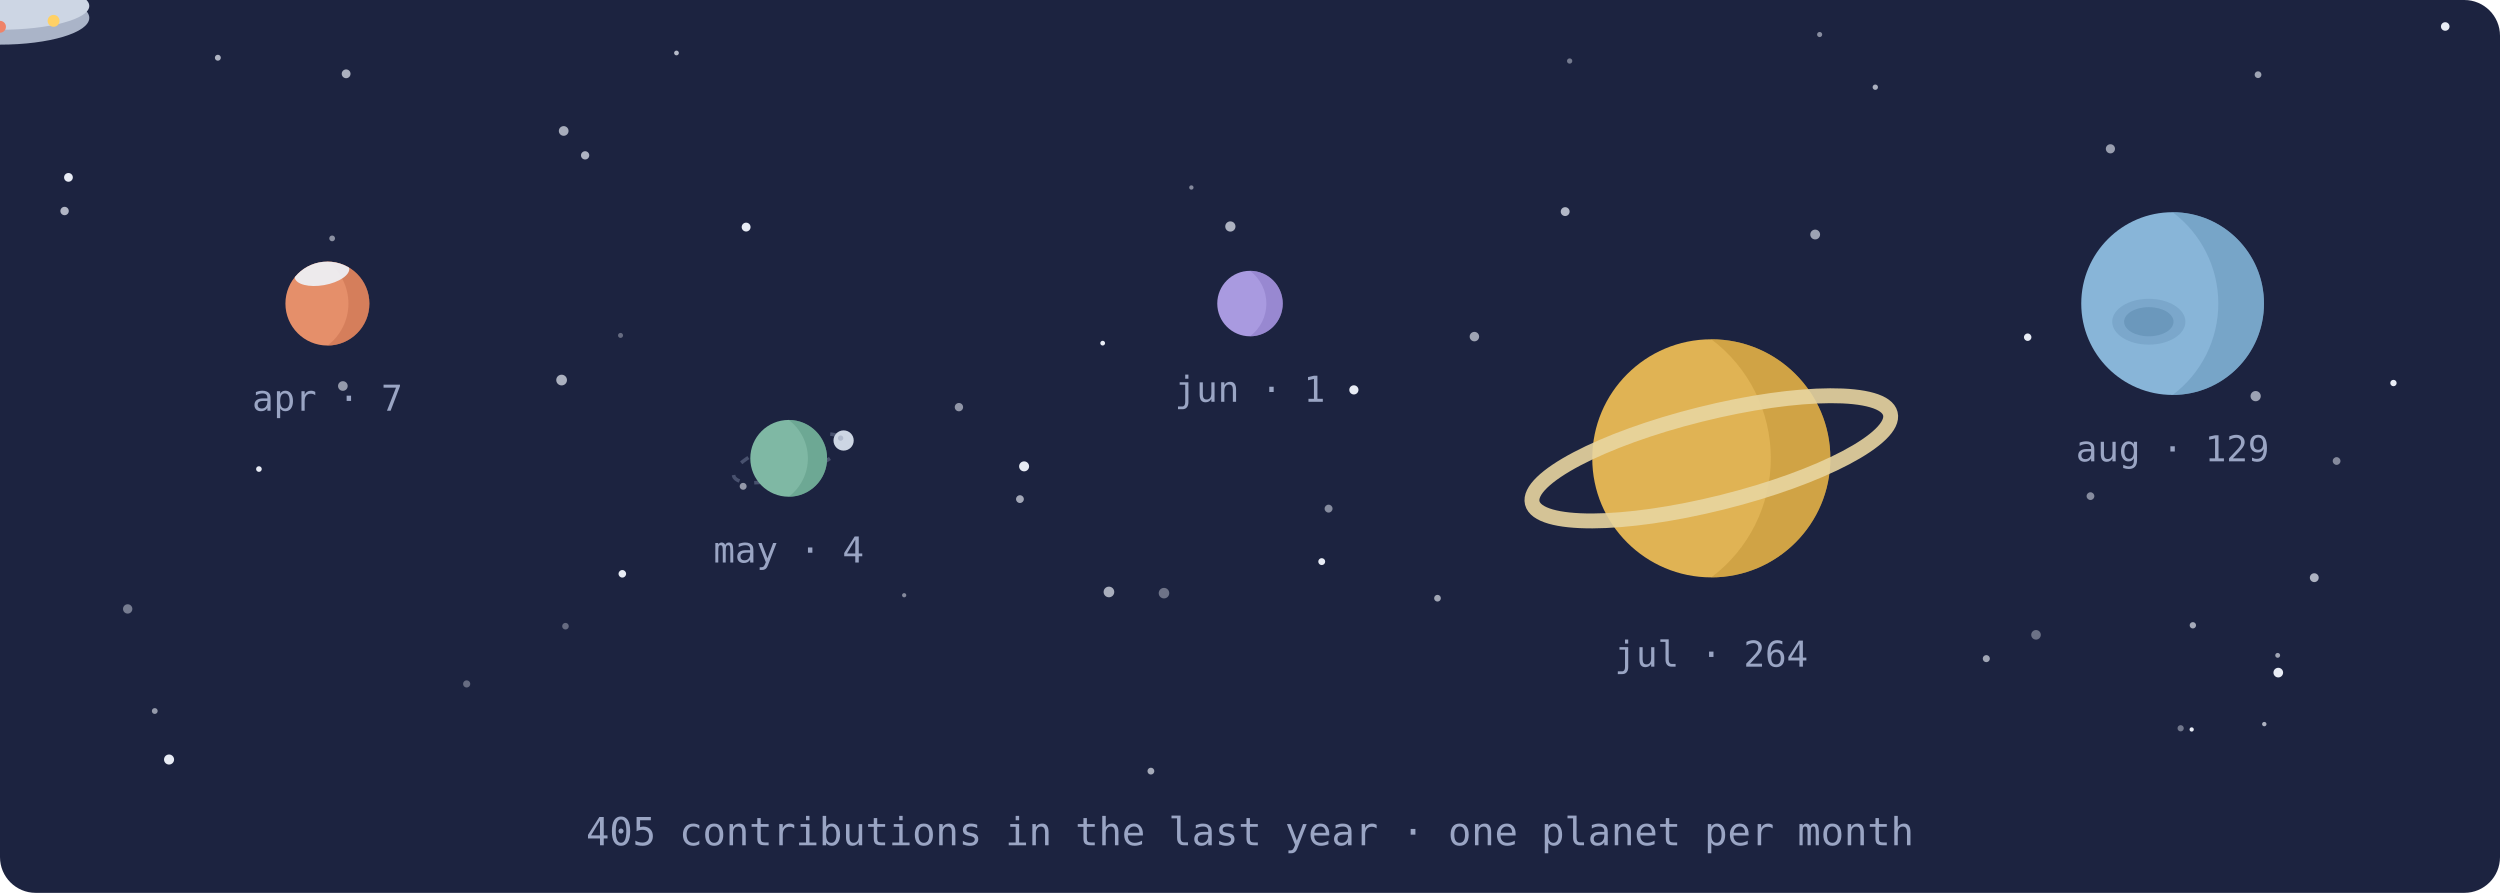
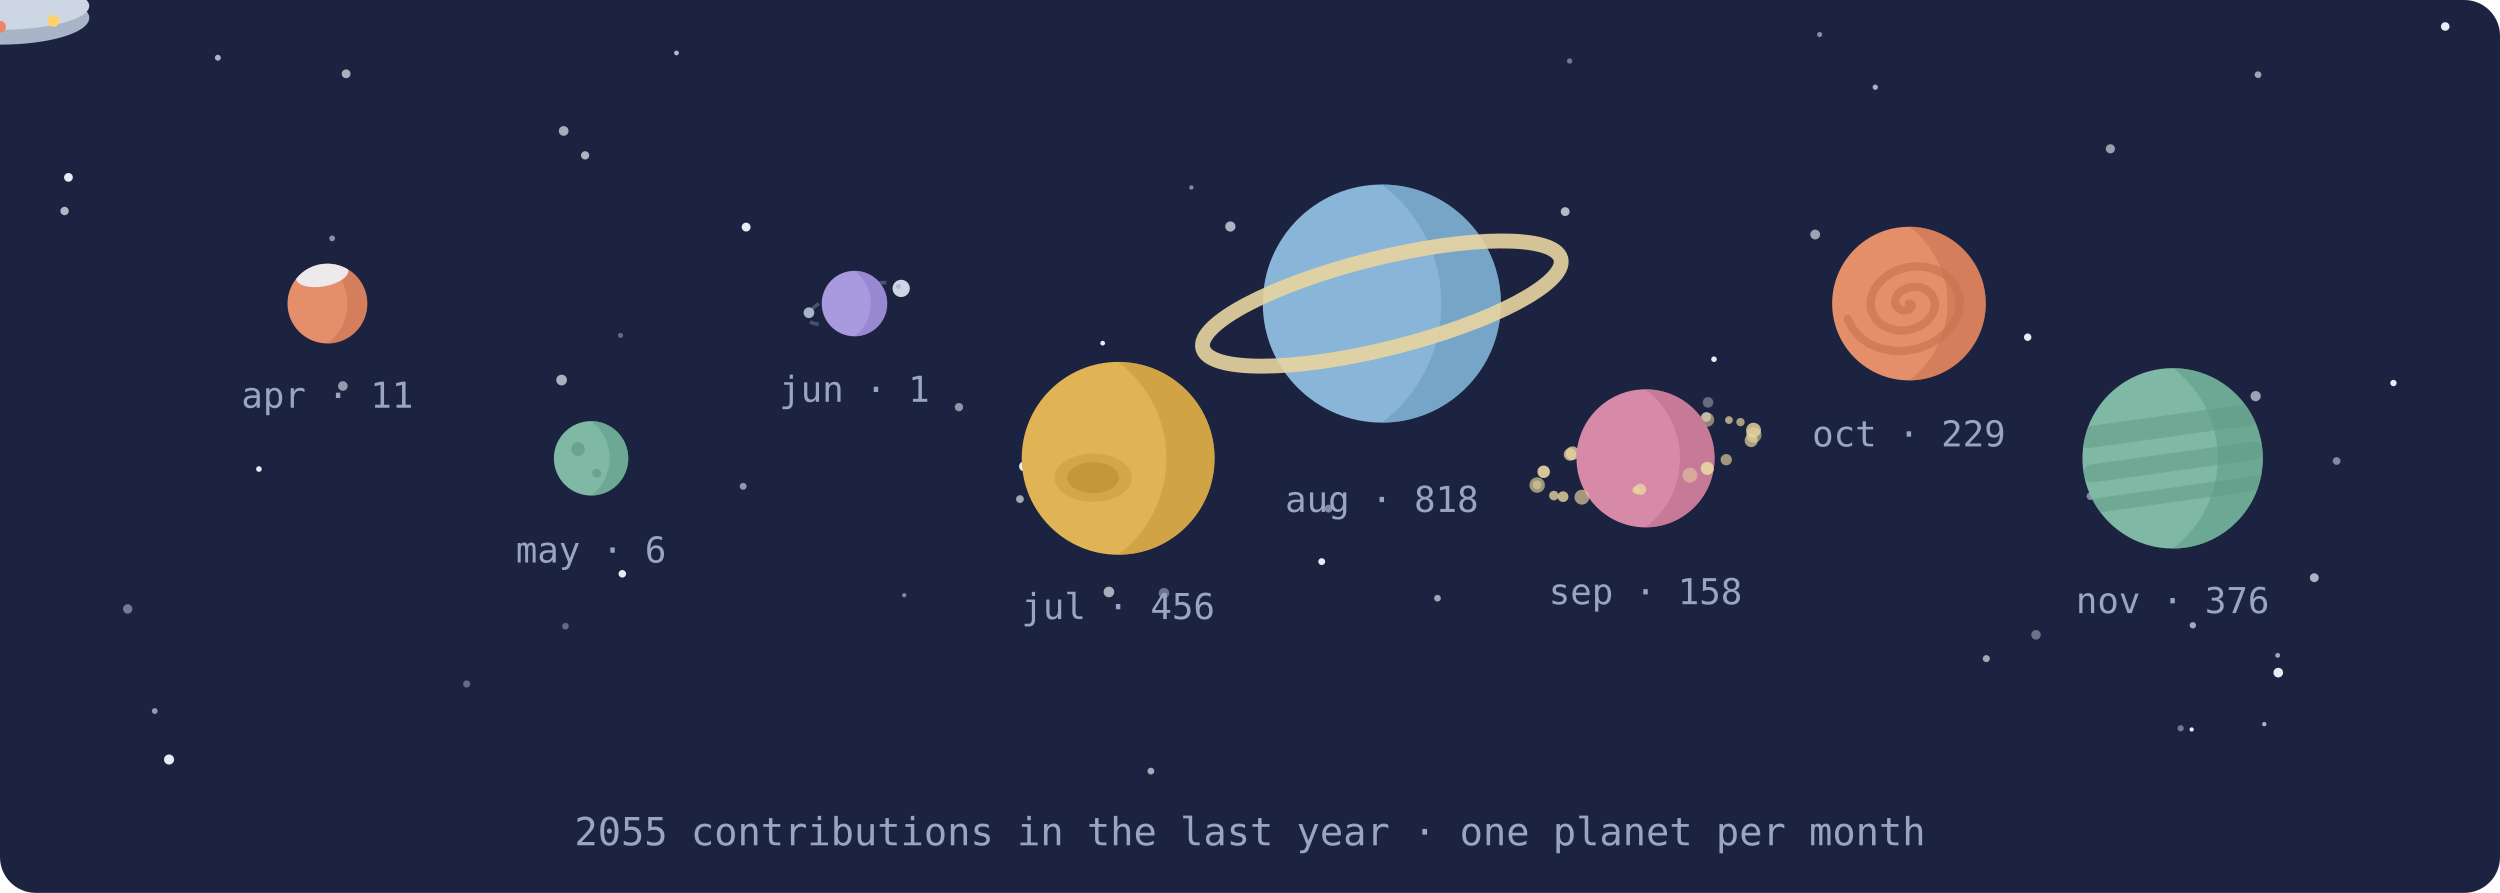
<svg xmlns="http://www.w3.org/2000/svg" viewBox="0 0 840 300" width="840" height="300">
  <style>
    text{font-family:ui-monospace,SFMono-Regular,Menlo,monospace}
    .lbl{font-size:12px}
    .cap{font-size:13px}
    
    .pop{animation:pop .5s cubic-bezier(.3,1.6,.5,1) both}
    .fade{animation:fadein .6s ease-out both}
    .drift{animation:drift 4s ease-in-out infinite alternate}
    .tw{animation:tw 2.8s ease-in-out infinite}
-     .cruise{animation:cruise 14s linear infinite}
+     .cruise{animation:cruise 20s linear infinite}
+     .lt{animation:lights 2.4s linear infinite}
+     @keyframes lights{0%,100%{fill:#ffd166}25%{fill:#ef8368}50%{fill:#8fd48a}75%{fill:#88b5d8}}
    .bob{animation:bob 1.6s ease-in-out infinite alternate}
    @keyframes pop{from{transform:scale(0)}to{transform:scale(1)}}
    @keyframes fadein{from{opacity:0}to{opacity:1}}
    @keyframes drift{from{transform:translateY(-3px)}to{transform:translateY(3px)}}
    @keyframes tw{0%,100%{opacity:.15}50%{opacity:.9}}
    @keyframes cruise{from{transform:translate(-60px,52px)}to{transform:translate(900px,52px)}}
    @keyframes bob{from{transform:translateY(-2.5px)}to{transform:translateY(2.5px)}}
+     .meteor{animation:meteor 185.8s linear infinite both}
+     .sat{animation:sat 240.9s linear infinite both}
+     .satf{animation:satf 240.9s linear infinite both}
+     @keyframes meteor{0%{transform:translate(336px,84px) rotate(-119deg);opacity:0}2.152%{transform:translate(336px,84px) rotate(-119deg);opacity:0}2.287%{opacity:1}2.640%{opacity:1}2.774%{transform:translate(488px,220px) rotate(-119deg);opacity:0}18.937%{transform:translate(679px,51px) rotate(4deg);opacity:0}19.072%{opacity:1}19.416%{opacity:1}19.550%{transform:translate(432px,119px) rotate(4deg);opacity:0}44.060%{transform:translate(234px,85px) rotate(-126deg);opacity:0}44.194%{opacity:1}44.532%{opacity:1}44.666%{transform:translate(439px,226px) rotate(-126deg);opacity:0}73.676%{transform:translate(459px,34px) rotate(-30deg);opacity:0}73.811%{opacity:1}74.090%{opacity:1}74.224%{transform:translate(316px,197px) rotate(-30deg);opacity:0}100%{transform:translate(316px,197px) rotate(-30deg);opacity:0}}
+     @keyframes sat{0%{transform:translate(-30px,177px);opacity:0}4.982%{transform:translate(-30px,177px);opacity:0}5.107%{opacity:1}10.324%{opacity:1}10.448%{transform:translate(870px,100px);opacity:0}68.446%{transform:translate(-30px,63px);opacity:0}68.571%{opacity:1}73.975%{opacity:1}74.099%{transform:translate(870px,180px);opacity:0}100%{transform:translate(870px,180px);opacity:0}}
+     @keyframes satf{0%{transform:translate(870px,198px);opacity:0}35.233%{transform:translate(870px,198px);opacity:0}35.357%{opacity:1}39.405%{opacity:1}39.529%{transform:translate(-30px,106px);opacity:0}100%{transform:translate(-30px,106px);opacity:0}}
    @media (prefers-reduced-motion:reduce){
-       .pop,.fade,.drift,.tw,.bob{animation:none}
+       .pop,.fade,.drift,.tw,.bob,.lt{animation:none}
      .cruise{animation:none;transform:translate(420px,52px)}
+       .meteor,.sat,.satf{animation:none;display:none}
    }
  </style>
  <rect x="0" y="0" width="840" height="300" rx="12" fill="#1c2340" />
  <circle class="tw" style="animation-delay:0.41s" cx="821.6" cy="8.9" r="1.44" fill="#e8ecf5" />
  <circle cx="73.2" cy="19.4" r="1.00" fill="#e8ecf5" opacity="0.72" />
  <circle cx="667.4" cy="221.3" r="1.19" fill="#e8ecf5" opacity="0.65" />
  <circle cx="611.4" cy="11.6" r="0.86" fill="#e8ecf5" opacity="0.53" />
  <circle class="tw" style="animation-delay:0.68s" cx="454.9" cy="131.0" r="1.54" fill="#e8ecf5" />
  <circle cx="702.4" cy="166.7" r="1.30" fill="#e8ecf5" opacity="0.52" />
  <circle cx="52.0" cy="238.9" r="0.98" fill="#e8ecf5" opacity="0.59" />
  <circle cx="190.0" cy="210.4" r="1.11" fill="#e8ecf5" opacity="0.36" />
  <circle class="tw" style="animation-delay:1.43s" cx="370.5" cy="115.3" r="0.80" fill="#e8ecf5" />
  <circle cx="630.1" cy="29.3" r="0.90" fill="#e8ecf5" opacity="0.70" />
  <circle cx="495.4" cy="113.1" r="1.59" fill="#e8ecf5" opacity="0.64" />
  <circle cx="684.1" cy="213.3" r="1.61" fill="#e8ecf5" opacity="0.39" />
  <circle class="tw" style="animation-delay:0.86s" cx="56.8" cy="255.2" r="1.69" fill="#e8ecf5" />
  <circle cx="525.9" cy="71.1" r="1.49" fill="#e8ecf5" opacity="0.74" />
  <circle cx="188.7" cy="127.7" r="1.80" fill="#e8ecf5" opacity="0.70" />
  <circle cx="372.6" cy="198.9" r="1.79" fill="#e8ecf5" opacity="0.69" />
  <circle class="tw" style="animation-delay:1.65s" cx="87.0" cy="157.6" r="0.95" fill="#e8ecf5" />
  <circle cx="42.9" cy="204.6" r="1.57" fill="#e8ecf5" opacity="0.44" />
  <circle cx="156.8" cy="229.8" r="1.21" fill="#e8ecf5" opacity="0.36" />
  <circle cx="208.5" cy="112.7" r="0.84" fill="#e8ecf5" opacity="0.36" />
  <circle class="tw" style="animation-delay:0.76s" cx="23.0" cy="59.6" r="1.47" fill="#e8ecf5" />
  <circle cx="573.3" cy="140.1" r="1.66" fill="#e8ecf5" opacity="0.60" />
  <circle cx="785.1" cy="154.9" r="1.30" fill="#e8ecf5" opacity="0.51" />
  <circle cx="573.9" cy="135.2" r="1.77" fill="#e8ecf5" opacity="0.36" />
  <circle class="tw" style="animation-delay:1.90s" cx="736.4" cy="245.1" r="0.72" fill="#e8ecf5" />
  <circle cx="609.9" cy="78.8" r="1.65" fill="#e8ecf5" opacity="0.63" />
  <circle cx="391.1" cy="199.3" r="1.77" fill="#e8ecf5" opacity="0.40" />
  <circle cx="196.6" cy="52.2" r="1.39" fill="#e8ecf5" opacity="0.72" />
  <circle class="tw" style="animation-delay:2.29s" cx="444.1" cy="188.7" r="1.16" fill="#e8ecf5" />
  <circle cx="386.7" cy="259.1" r="1.15" fill="#e8ecf5" opacity="0.67" />
  <circle cx="322.2" cy="136.8" r="1.40" fill="#e8ecf5" opacity="0.57" />
  <circle cx="709.1" cy="50.0" r="1.54" fill="#e8ecf5" opacity="0.61" />
  <circle class="tw" style="animation-delay:1.11s" cx="804.2" cy="128.7" r="1.07" fill="#e8ecf5" />
  <circle cx="189.4" cy="44.0" r="1.63" fill="#e8ecf5" opacity="0.68" />
  <circle cx="303.8" cy="200.0" r="0.71" fill="#e8ecf5" opacity="0.51" />
  <circle cx="758.7" cy="25.1" r="1.14" fill="#e8ecf5" opacity="0.64" />
  <circle class="tw" style="animation-delay:1.90s" cx="681.3" cy="113.3" r="1.25" fill="#e8ecf5" />
  <circle cx="736.8" cy="210.1" r="1.07" fill="#e8ecf5" opacity="0.67" />
  <circle cx="227.3" cy="17.8" r="0.80" fill="#e8ecf5" opacity="0.75" />
  <circle cx="115.2" cy="129.7" r="1.62" fill="#e8ecf5" opacity="0.59" />
  <circle class="tw" style="animation-delay:0.97s" cx="765.5" cy="226.0" r="1.62" fill="#e8ecf5" />
  <circle cx="413.4" cy="76.1" r="1.72" fill="#e8ecf5" opacity="0.71" />
  <circle cx="400.3" cy="63.0" r="0.73" fill="#e8ecf5" opacity="0.51" />
  <circle cx="527.4" cy="20.5" r="0.89" fill="#e8ecf5" opacity="0.43" />
  <circle class="tw" style="animation-delay:2.41s" cx="575.9" cy="120.7" r="0.94" fill="#e8ecf5" />
  <circle cx="760.8" cy="243.3" r="0.74" fill="#e8ecf5" opacity="0.71" />
  <circle cx="483.0" cy="201.0" r="1.13" fill="#e8ecf5" opacity="0.65" />
  <circle cx="249.7" cy="163.4" r="1.17" fill="#e8ecf5" opacity="0.58" />
  <circle class="tw" style="animation-delay:2.94s" cx="344.1" cy="156.7" r="1.68" fill="#e8ecf5" />
  <circle cx="757.9" cy="133.1" r="1.72" fill="#e8ecf5" opacity="0.63" />
  <circle cx="116.3" cy="24.8" r="1.48" fill="#e8ecf5" opacity="0.70" />
  <circle cx="765.3" cy="220.2" r="0.82" fill="#e8ecf5" opacity="0.65" />
  <circle class="tw" style="animation-delay:1.95s" cx="250.7" cy="76.3" r="1.49" fill="#e8ecf5" />
  <circle cx="21.7" cy="70.9" r="1.41" fill="#e8ecf5" opacity="0.73" />
  <circle cx="111.6" cy="80.1" r="0.97" fill="#e8ecf5" opacity="0.54" />
  <circle cx="446.4" cy="170.9" r="1.33" fill="#e8ecf5" opacity="0.52" />
  <circle class="tw" style="animation-delay:1.32s" cx="209.1" cy="192.8" r="1.27" fill="#e8ecf5" />
  <circle cx="732.7" cy="244.7" r="1.05" fill="#e8ecf5" opacity="0.42" />
  <circle cx="342.7" cy="167.7" r="1.31" fill="#e8ecf5" opacity="0.66" />
  <circle cx="777.6" cy="194.1" r="1.49" fill="#e8ecf5" opacity="0.71" />
+   <defs>
+     <linearGradient id="tail" gradientUnits="userSpaceOnUse" x1="0" y1="0" x2="66" y2="-23">
+       <stop offset="0" stop-color="#e8ecf5" />
+       <stop offset="1" stop-color="#e8ecf5" stop-opacity="0" />
+     </linearGradient>
+   </defs>
+   <g class="meteor">
+     <line x1="0" y1="0" x2="66" y2="-23" stroke="url(#tail)" stroke-width="1.8" stroke-linecap="round" />
+     <circle r="1.7" fill="#e8ecf5" />
+   </g>
+   <g class="sat">
+     <g transform="rotate(-20)">
+       <rect x="-13" y="-3" width="8" height="6" fill="#bfe3f5" opacity="0.85" />
+       <rect x="5" y="-3" width="8" height="6" fill="#bfe3f5" opacity="0.85" />
+       <line x1="-9" y1="-3" x2="-9" y2="3" stroke="#1c2340" stroke-width="0.8" opacity="0.6" />
+       <line x1="9" y1="-3" x2="9" y2="3" stroke="#1c2340" stroke-width="0.8" opacity="0.6" />
+       <rect x="-3.5" y="-4" width="7" height="8" rx="1.2" fill="#cdd6e4" />
+       <circle class="tw" cx="0" cy="-6" r="1.2" fill="#ef8368" />
+     </g>
+   </g>
  <g transform="translate(110.0 102)">
    <g class="pop" style="animation-delay:0.20s">
      <g class="drift" style="animation-duration:3.5s">
-         <circle r="14.1" fill="#e58f6a" />
-         <path d="M -2.826 -14.13 a 14.13 14.13 0 0 1 0 28.26 a 17.663 17.663 0 0 0 0 -28.26" fill="#c9714f" opacity="0.55" transform="translate(2.826004 0)" />
+         <circle r="13.4" fill="#e58f6a" />
+         <path d="M -2.687 -13.434 a 13.434 13.434 0 0 1 0 26.868 a 16.793 16.793 0 0 0 0 -26.868" fill="#c9714f" opacity="0.55" transform="translate(2.686815 0)" />
        <clipPath id="clip0">
-           <circle r="14.1" />
+           <circle r="13.4" />
        </clipPath>
        <g clip-path="url(#clip0)">
-           <ellipse cy="-10.5" rx="9.3" ry="4.2" fill="#eef4fb" opacity="0.9" transform="rotate(-10)" />
-         </g>
-       </g>
-     </g>
-     <text class="fade lbl" style="animation-delay:0.60s" y="36" text-anchor="middle" fill="#9aa5c4">apr · 7</text>
-   </g>
-   <g transform="translate(265.0 154)">
+           <ellipse cy="-9.9" rx="8.9" ry="4.0" fill="#eef4fb" opacity="0.9" transform="rotate(-10)" />
+         </g>
+       </g>
+     </g>
+     <switch>
+       <text systemLanguage="es, es-419, es-AR, es-BO, es-CL, es-CO, es-CR, es-CU, es-DO, es-EC, es-ES, es-GT, es-HN, es-MX, es-NI, es-PA, es-PE, es-PR, es-PY, es-SV, es-US, es-UY, es-VE" class="fade lbl" style="animation-delay:0.60s" y="35" text-anchor="middle" fill="#9aa5c4">abr · 11</text>
+       <text systemLanguage="pt, pt-BR, pt-PT, pt-AO, pt-MZ" class="fade lbl" style="animation-delay:0.60s" y="35" text-anchor="middle" fill="#9aa5c4">abr · 11</text>
+       <text systemLanguage="fr, fr-FR, fr-CA, fr-BE, fr-CH, fr-LU" class="fade lbl" style="animation-delay:0.60s" y="35" text-anchor="middle" fill="#9aa5c4">avr · 11</text>
+       <text systemLanguage="it, it-IT, it-CH" class="fade lbl" style="animation-delay:0.60s" y="35" text-anchor="middle" fill="#9aa5c4">apr · 11</text>
+       <text systemLanguage="de, de-DE, de-AT, de-CH" class="fade lbl" style="animation-delay:0.60s" y="35" text-anchor="middle" fill="#9aa5c4">apr · 11</text>
+       <text systemLanguage="zh, zh-CN, zh-TW, zh-HK, zh-SG, zh-Hans, zh-Hant, zh-Hans-CN, zh-Hant-TW, zh-Hant-HK" class="fade lbl" style="animation-delay:0.60s" y="35" text-anchor="middle" fill="#9aa5c4">4月 · 11</text>
+       <text systemLanguage="ja, ja-JP" class="fade lbl" style="animation-delay:0.60s" y="35" text-anchor="middle" fill="#9aa5c4">4月 · 11</text>
+       <text class="fade lbl" style="animation-delay:0.60s" y="35" text-anchor="middle" fill="#9aa5c4">apr · 11</text>
+     </switch>
+   </g>
+   <g transform="translate(198.6 154)">
    <g class="pop" style="animation-delay:0.45s">
      <g class="drift" style="animation-duration:4.5s">
-         <ellipse rx="19.4" ry="5.9" fill="none" stroke="#9aa5c4" stroke-width="1.2" stroke-dasharray="3 5" opacity="0.35" transform="rotate(-18)" />
-         <circle r="12.9" fill="#7fb8a4" />
-         <path d="M -2.58 -12.902 a 12.902 12.902 0 0 1 0 25.804 a 16.127 16.127 0 0 0 0 -25.804" fill="#5f9a86" opacity="0.55" transform="translate(2.580376 0)" />
-         <g transform="rotate(-18) translate(19.4 0) rotate(18)">
-           <circle r="3.4" fill="#cdd6e4" />
-           <circle cx="-1.0" cy="-0.8" r="0.9" fill="#aab4c8" opacity="0.8" />
-         </g>
-       </g>
-     </g>
-     <text class="fade lbl" style="animation-delay:0.85s" y="35" text-anchor="middle" fill="#9aa5c4">may · 4</text>
-   </g>
-   <g transform="translate(420.0 102)">
+         <circle r="12.5" fill="#7fb8a4" />
+         <path d="M -2.505 -12.523 a 12.523 12.523 0 0 1 0 25.046 a 15.654 15.654 0 0 0 0 -25.046" fill="#5f9a86" opacity="0.55" transform="translate(2.504595 0)" />
+         <circle cx="-4.4" cy="-3.1" r="2.3" fill="#5f9a86" opacity="0.7" />
+         <circle cx="1.9" cy="5.0" r="1.5" fill="#5f9a86" opacity="0.7" />
+       </g>
+     </g>
+     <switch>
+       <text systemLanguage="es, es-419, es-AR, es-BO, es-CL, es-CO, es-CR, es-CU, es-DO, es-EC, es-ES, es-GT, es-HN, es-MX, es-NI, es-PA, es-PE, es-PR, es-PY, es-SV, es-US, es-UY, es-VE" class="fade lbl" style="animation-delay:0.85s" y="35" text-anchor="middle" fill="#9aa5c4">may · 6</text>
+       <text systemLanguage="pt, pt-BR, pt-PT, pt-AO, pt-MZ" class="fade lbl" style="animation-delay:0.85s" y="35" text-anchor="middle" fill="#9aa5c4">mai · 6</text>
+       <text systemLanguage="fr, fr-FR, fr-CA, fr-BE, fr-CH, fr-LU" class="fade lbl" style="animation-delay:0.85s" y="35" text-anchor="middle" fill="#9aa5c4">mai · 6</text>
+       <text systemLanguage="it, it-IT, it-CH" class="fade lbl" style="animation-delay:0.85s" y="35" text-anchor="middle" fill="#9aa5c4">mag · 6</text>
+       <text systemLanguage="de, de-DE, de-AT, de-CH" class="fade lbl" style="animation-delay:0.85s" y="35" text-anchor="middle" fill="#9aa5c4">mai · 6</text>
+       <text systemLanguage="zh, zh-CN, zh-TW, zh-HK, zh-SG, zh-Hans, zh-Hant, zh-Hans-CN, zh-Hant-TW, zh-Hant-HK" class="fade lbl" style="animation-delay:0.85s" y="35" text-anchor="middle" fill="#9aa5c4">5月 · 6</text>
+       <text systemLanguage="ja, ja-JP" class="fade lbl" style="animation-delay:0.85s" y="35" text-anchor="middle" fill="#9aa5c4">5月 · 6</text>
+       <text class="fade lbl" style="animation-delay:0.85s" y="35" text-anchor="middle" fill="#9aa5c4">may · 6</text>
+     </switch>
+   </g>
+   <g transform="translate(287.1 102)">
    <g class="pop" style="animation-delay:0.70s">
      <g class="drift" style="animation-duration:5.5s">
+         <ellipse rx="16.5" ry="5.1" fill="none" stroke="#9aa5c4" stroke-width="1.2" stroke-dasharray="3 5" opacity="0.35" transform="rotate(-18)" />
        <circle r="11.0" fill="#a99ae0" />
        <path d="M -2.2 -11 a 11 11 0 0 1 0 22 a 13.75 13.75 0 0 0 0 -22" fill="#8a7ac4" opacity="0.55" transform="translate(2.2 0)" />
-       </g>
-     </g>
-     <text class="fade lbl" style="animation-delay:1.10s" y="33" text-anchor="middle" fill="#9aa5c4">jun · 1</text>
-   </g>
-   <g transform="translate(575.0 154)">
+         <g transform="rotate(-18) translate(16.5 0) rotate(18)">
+           <circle r="2.9" fill="#cdd6e4" />
+           <circle cx="-0.9" cy="-0.7" r="0.8" fill="#aab4c8" opacity="0.8" />
+         </g>
+         <g transform="rotate(-18) translate(-15.5 -1.8)">
+           <circle r="1.8" fill="#aab4c8" />
+         </g>
+       </g>
+     </g>
+     <switch>
+       <text systemLanguage="es, es-419, es-AR, es-BO, es-CL, es-CO, es-CR, es-CU, es-DO, es-EC, es-ES, es-GT, es-HN, es-MX, es-NI, es-PA, es-PE, es-PR, es-PY, es-SV, es-US, es-UY, es-VE" class="fade lbl" style="animation-delay:1.10s" y="33" text-anchor="middle" fill="#9aa5c4">jun · 1</text>
+       <text systemLanguage="pt, pt-BR, pt-PT, pt-AO, pt-MZ" class="fade lbl" style="animation-delay:1.10s" y="33" text-anchor="middle" fill="#9aa5c4">jun · 1</text>
+       <text systemLanguage="fr, fr-FR, fr-CA, fr-BE, fr-CH, fr-LU" class="fade lbl" style="animation-delay:1.10s" y="33" text-anchor="middle" fill="#9aa5c4">juin · 1</text>
+       <text systemLanguage="it, it-IT, it-CH" class="fade lbl" style="animation-delay:1.10s" y="33" text-anchor="middle" fill="#9aa5c4">giu · 1</text>
+       <text systemLanguage="de, de-DE, de-AT, de-CH" class="fade lbl" style="animation-delay:1.10s" y="33" text-anchor="middle" fill="#9aa5c4">jun · 1</text>
+       <text systemLanguage="zh, zh-CN, zh-TW, zh-HK, zh-SG, zh-Hans, zh-Hant, zh-Hans-CN, zh-Hant-TW, zh-Hant-HK" class="fade lbl" style="animation-delay:1.10s" y="33" text-anchor="middle" fill="#9aa5c4">6月 · 1</text>
+       <text systemLanguage="ja, ja-JP" class="fade lbl" style="animation-delay:1.10s" y="33" text-anchor="middle" fill="#9aa5c4">6月 · 1</text>
+       <text class="fade lbl" style="animation-delay:1.10s" y="33" text-anchor="middle" fill="#9aa5c4">jun · 1</text>
+     </switch>
+   </g>
+   <g transform="translate(375.7 154)">
    <g class="pop" style="animation-delay:0.95s">
      <g class="drift" style="animation-duration:3.5s">
-         <circle r="40.0" fill="#e0b354" />
-         <path d="M -8 -40 a 40 40 0 0 1 0 80 a 50 50 0 0 0 0 -80" fill="#c39638" opacity="0.55" transform="translate(8 0)" />
-         <ellipse cx="0" cy="0" rx="62.0" ry="15.2" fill="none" stroke="#e8d5a0" stroke-width="5" transform="rotate(-14)" opacity="0.9" />
-       </g>
-     </g>
-     <text class="fade lbl" style="animation-delay:1.35s" y="70" text-anchor="middle" fill="#9aa5c4">jul · 264</text>
-   </g>
-   <g transform="translate(730.0 102)">
+         <circle r="32.4" fill="#e0b354" />
+         <path d="M -6.477 -32.386 a 32.386 32.386 0 0 1 0 64.772 a 40.483 40.483 0 0 0 0 -64.772" fill="#c39638" opacity="0.55" transform="translate(6.477214 0)" />
+         <ellipse cx="-8.4" cy="6.5" rx="13.0" ry="8.1" fill="#c39638" opacity="0.45" />
+         <ellipse cx="-8.4" cy="6.5" rx="8.7" ry="5.2" fill="#c39638" opacity="0.95" />
+       </g>
+     </g>
+     <switch>
+       <text systemLanguage="es, es-419, es-AR, es-BO, es-CL, es-CO, es-CR, es-CU, es-DO, es-EC, es-ES, es-GT, es-HN, es-MX, es-NI, es-PA, es-PE, es-PR, es-PY, es-SV, es-US, es-UY, es-VE" class="fade lbl" style="animation-delay:1.35s" y="54" text-anchor="middle" fill="#9aa5c4">jul · 456</text>
+       <text systemLanguage="pt, pt-BR, pt-PT, pt-AO, pt-MZ" class="fade lbl" style="animation-delay:1.35s" y="54" text-anchor="middle" fill="#9aa5c4">jul · 456</text>
+       <text systemLanguage="fr, fr-FR, fr-CA, fr-BE, fr-CH, fr-LU" class="fade lbl" style="animation-delay:1.35s" y="54" text-anchor="middle" fill="#9aa5c4">juil · 456</text>
+       <text systemLanguage="it, it-IT, it-CH" class="fade lbl" style="animation-delay:1.35s" y="54" text-anchor="middle" fill="#9aa5c4">lug · 456</text>
+       <text systemLanguage="de, de-DE, de-AT, de-CH" class="fade lbl" style="animation-delay:1.35s" y="54" text-anchor="middle" fill="#9aa5c4">jul · 456</text>
+       <text systemLanguage="zh, zh-CN, zh-TW, zh-HK, zh-SG, zh-Hans, zh-Hant, zh-Hans-CN, zh-Hant-TW, zh-Hant-HK" class="fade lbl" style="animation-delay:1.35s" y="54" text-anchor="middle" fill="#9aa5c4">7月 · 456</text>
+       <text systemLanguage="ja, ja-JP" class="fade lbl" style="animation-delay:1.35s" y="54" text-anchor="middle" fill="#9aa5c4">7月 · 456</text>
+       <text class="fade lbl" style="animation-delay:1.35s" y="54" text-anchor="middle" fill="#9aa5c4">jul · 456</text>
+     </switch>
+   </g>
+   <g transform="translate(464.3 102)">
    <g class="pop" style="animation-delay:1.20s">
      <g class="drift" style="animation-duration:4.5s">
-         <circle r="30.7" fill="#88b5d8" />
-         <path d="M -6.14 -30.699 a 30.699 30.699 0 0 1 0 61.399 a 38.374 38.374 0 0 0 0 -61.399" fill="#6a97bb" opacity="0.55" transform="translate(6.139863 0)" />
-         <ellipse cx="-8.0" cy="6.1" rx="12.3" ry="7.7" fill="#6a97bb" opacity="0.45" />
-         <ellipse cx="-8.0" cy="6.1" rx="8.3" ry="4.9" fill="#6a97bb" opacity="0.95" />
-       </g>
-     </g>
-     <text class="fade lbl" style="animation-delay:1.60s" y="53" text-anchor="middle" fill="#9aa5c4">aug · 129</text>
+         <circle r="40.0" fill="#88b5d8" />
+         <path d="M -8 -40 a 40 40 0 0 1 0 80 a 50 50 0 0 0 0 -80" fill="#6a97bb" opacity="0.55" transform="translate(8 0)" />
+         <ellipse cx="0" cy="0" rx="62.0" ry="15.2" fill="none" stroke="#e8d5a0" stroke-width="5" transform="rotate(-14)" opacity="0.9" />
+       </g>
+     </g>
+     <switch>
+       <text systemLanguage="es, es-419, es-AR, es-BO, es-CL, es-CO, es-CR, es-CU, es-DO, es-EC, es-ES, es-GT, es-HN, es-MX, es-NI, es-PA, es-PE, es-PR, es-PY, es-SV, es-US, es-UY, es-VE" class="fade lbl" style="animation-delay:1.60s" y="70" text-anchor="middle" fill="#9aa5c4">ago · 818</text>
+       <text systemLanguage="pt, pt-BR, pt-PT, pt-AO, pt-MZ" class="fade lbl" style="animation-delay:1.60s" y="70" text-anchor="middle" fill="#9aa5c4">ago · 818</text>
+       <text systemLanguage="fr, fr-FR, fr-CA, fr-BE, fr-CH, fr-LU" class="fade lbl" style="animation-delay:1.60s" y="70" text-anchor="middle" fill="#9aa5c4">août · 818</text>
+       <text systemLanguage="it, it-IT, it-CH" class="fade lbl" style="animation-delay:1.60s" y="70" text-anchor="middle" fill="#9aa5c4">ago · 818</text>
+       <text systemLanguage="de, de-DE, de-AT, de-CH" class="fade lbl" style="animation-delay:1.60s" y="70" text-anchor="middle" fill="#9aa5c4">aug · 818</text>
+       <text systemLanguage="zh, zh-CN, zh-TW, zh-HK, zh-SG, zh-Hans, zh-Hant, zh-Hans-CN, zh-Hant-TW, zh-Hant-HK" class="fade lbl" style="animation-delay:1.60s" y="70" text-anchor="middle" fill="#9aa5c4">8月 · 818</text>
+       <text systemLanguage="ja, ja-JP" class="fade lbl" style="animation-delay:1.60s" y="70" text-anchor="middle" fill="#9aa5c4">8月 · 818</text>
+       <text class="fade lbl" style="animation-delay:1.60s" y="70" text-anchor="middle" fill="#9aa5c4">aug · 818</text>
+     </switch>
+   </g>
+   <g transform="translate(552.9 154)">
+     <g class="pop" style="animation-delay:1.45s">
+       <g class="drift" style="animation-duration:5.5s">
+         <g transform="rotate(-14)">
+           <circle cx="-37.5" cy="-0.1" r="2.6" fill="#e8d5a0" opacity="0.64" />
+           <circle cx="-37.5" cy="-0.2" r="1.5" fill="#e8d5a0" opacity="0.53" />
+           <circle cx="-34.3" cy="-3.9" r="2.1" fill="#e8d5a0" opacity="0.91" />
+           <circle cx="-24.3" cy="-7.4" r="2.1" fill="#e8d5a0" opacity="0.75" />
+           <circle cx="-23.4" cy="-7.6" r="2.3" fill="#e8d5a0" opacity="0.76" />
+           <circle cx="-14.9" cy="-8.9" r="2.3" fill="#e8d5a0" opacity="0.59" />
+           <circle cx="-3.6" cy="-9.7" r="1.4" fill="#e8d5a0" opacity="0.62" />
+           <circle cx="8.1" cy="-9.5" r="2.1" fill="#e8d5a0" opacity="0.67" />
+           <circle cx="23.2" cy="-7.6" r="2.4" fill="#e8d5a0" opacity="0.56" />
+           <circle cx="30.3" cy="-5.7" r="1.3" fill="#e8d5a0" opacity="0.73" />
+           <circle cx="33.9" cy="-4.1" r="1.4" fill="#e8d5a0" opacity="0.69" />
+           <circle cx="37.5" cy="-0.4" r="2.5" fill="#e8d5a0" opacity="0.82" />
+         </g>
+         <circle r="23.2" fill="#d789a8" />
+         <path d="M -4.631 -23.156 a 23.156 23.156 0 0 1 0 46.313 a 28.945 28.945 0 0 0 0 -46.313" fill="#b96b8b" opacity="0.55" transform="translate(4.631274 0)" />
+         <g transform="rotate(-14)">
+           <circle cx="37.2" cy="1.2" r="2.6" fill="#e8d5a0" opacity="0.59" />
+           <circle cx="35.9" cy="2.8" r="2.2" fill="#e8d5a0" opacity="0.70" />
+           <circle cx="26.2" cy="7.0" r="1.9" fill="#e8d5a0" opacity="0.65" />
+           <circle cx="19.3" cy="8.3" r="2.2" fill="#e8d5a0" opacity="0.91" />
+           <circle cx="13.1" cy="9.1" r="2.5" fill="#e8d5a0" opacity="0.51" />
+           <circle cx="-4.2" cy="9.7" r="1.9" fill="#e8d5a0" opacity="0.83" />
+           <circle cx="-5.6" cy="9.6" r="1.3" fill="#e8d5a0" opacity="0.82" />
+           <circle cx="-23.9" cy="7.5" r="2.5" fill="#e8d5a0" opacity="0.66" />
+           <circle cx="-30.0" cy="5.8" r="1.8" fill="#e8d5a0" opacity="0.80" />
+           <circle cx="-32.9" cy="4.7" r="1.6" fill="#e8d5a0" opacity="0.77" />
+         </g>
+       </g>
+     </g>
+     <switch>
+       <text systemLanguage="es, es-419, es-AR, es-BO, es-CL, es-CO, es-CR, es-CU, es-DO, es-EC, es-ES, es-GT, es-HN, es-MX, es-NI, es-PA, es-PE, es-PR, es-PY, es-SV, es-US, es-UY, es-VE" class="fade lbl" style="animation-delay:1.85s" y="49" text-anchor="middle" fill="#9aa5c4">sep · 158</text>
+       <text systemLanguage="pt, pt-BR, pt-PT, pt-AO, pt-MZ" class="fade lbl" style="animation-delay:1.85s" y="49" text-anchor="middle" fill="#9aa5c4">set · 158</text>
+       <text systemLanguage="fr, fr-FR, fr-CA, fr-BE, fr-CH, fr-LU" class="fade lbl" style="animation-delay:1.85s" y="49" text-anchor="middle" fill="#9aa5c4">sept · 158</text>
+       <text systemLanguage="it, it-IT, it-CH" class="fade lbl" style="animation-delay:1.85s" y="49" text-anchor="middle" fill="#9aa5c4">set · 158</text>
+       <text systemLanguage="de, de-DE, de-AT, de-CH" class="fade lbl" style="animation-delay:1.85s" y="49" text-anchor="middle" fill="#9aa5c4">sep · 158</text>
+       <text systemLanguage="zh, zh-CN, zh-TW, zh-HK, zh-SG, zh-Hans, zh-Hant, zh-Hans-CN, zh-Hant-TW, zh-Hant-HK" class="fade lbl" style="animation-delay:1.85s" y="49" text-anchor="middle" fill="#9aa5c4">9月 · 158</text>
+       <text systemLanguage="ja, ja-JP" class="fade lbl" style="animation-delay:1.85s" y="49" text-anchor="middle" fill="#9aa5c4">9月 · 158</text>
+       <text class="fade lbl" style="animation-delay:1.85s" y="49" text-anchor="middle" fill="#9aa5c4">sep · 158</text>
+     </switch>
+   </g>
+   <g transform="translate(641.4 102)">
+     <g class="pop" style="animation-delay:1.70s">
+       <g class="drift" style="animation-duration:3.5s">
+         <circle r="25.8" fill="#e58f6a" />
+         <path d="M -5.17 -25.849 a 25.849 25.849 0 0 1 0 51.698 a 32.312 32.312 0 0 0 0 -51.698" fill="#c9714f" opacity="0.55" transform="translate(5.16985 0)" />
+         <polyline points="0.0,0.0 0.3,0.1 0.5,0.2 0.7,0.4 0.8,0.7 0.7,1.1 0.5,1.4 0.1,1.7 -0.4,1.9 -1.0,2.0 -1.7,1.9 -2.4,1.8 -3.1,1.4 -3.6,0.9 -4.1,0.3 -4.4,-0.5 -4.4,-1.3 -4.2,-2.2 -3.7,-3.0 -3.0,-3.8 -2.0,-4.5 -0.8,-4.9 0.6,-5.2 2.0,-5.2 3.5,-4.9 5.0,-4.4 6.3,-3.5 7.3,-2.4 8.1,-1.2 8.5,0.3 8.5,1.8 8.1,3.4 7.2,4.9 5.9,6.2 4.2,7.3 2.2,8.1 0.0,8.5 -2.4,8.6 -4.7,8.2 -7.0,7.3 -9.0,6.1 -10.7,4.5 -11.9,2.6 -12.6,0.4 -12.8,-1.8 -12.2,-4.1 -11.1,-6.3 -9.3,-8.2 -7.1,-9.8 -4.3,-11.1 -1.3,-11.8 2.0,-12.0 5.2,-11.6 8.4,-10.6 11.2,-9.0 13.7,-7.0 15.5,-4.5 16.6,-1.8 17.0,1.2 16.6,4.2 15.3,7.1 13.2,9.8 10.5,12.0 7.1,13.8 3.3,14.9 -0.8,15.4 -5.0,15.1 -9.1,14.1 -12.9,12.3 -16.1,10.0 -18.7,7.0 -20.4,3.6 -21.2,0.0" fill="none" stroke="#c9714f" stroke-width="2.8" stroke-linecap="round" opacity="0.65" transform="rotate(-14)" />
+       </g>
+     </g>
+     <switch>
+       <text systemLanguage="es, es-419, es-AR, es-BO, es-CL, es-CO, es-CR, es-CU, es-DO, es-EC, es-ES, es-GT, es-HN, es-MX, es-NI, es-PA, es-PE, es-PR, es-PY, es-SV, es-US, es-UY, es-VE" class="fade lbl" style="animation-delay:2.10s" y="48" text-anchor="middle" fill="#9aa5c4">oct · 229</text>
+       <text systemLanguage="pt, pt-BR, pt-PT, pt-AO, pt-MZ" class="fade lbl" style="animation-delay:2.10s" y="48" text-anchor="middle" fill="#9aa5c4">out · 229</text>
+       <text systemLanguage="fr, fr-FR, fr-CA, fr-BE, fr-CH, fr-LU" class="fade lbl" style="animation-delay:2.10s" y="48" text-anchor="middle" fill="#9aa5c4">oct · 229</text>
+       <text systemLanguage="it, it-IT, it-CH" class="fade lbl" style="animation-delay:2.10s" y="48" text-anchor="middle" fill="#9aa5c4">ott · 229</text>
+       <text systemLanguage="de, de-DE, de-AT, de-CH" class="fade lbl" style="animation-delay:2.10s" y="48" text-anchor="middle" fill="#9aa5c4">okt · 229</text>
+       <text systemLanguage="zh, zh-CN, zh-TW, zh-HK, zh-SG, zh-Hans, zh-Hant, zh-Hans-CN, zh-Hant-TW, zh-Hant-HK" class="fade lbl" style="animation-delay:2.10s" y="48" text-anchor="middle" fill="#9aa5c4">10月 · 229</text>
+       <text systemLanguage="ja, ja-JP" class="fade lbl" style="animation-delay:2.10s" y="48" text-anchor="middle" fill="#9aa5c4">10月 · 229</text>
+       <text class="fade lbl" style="animation-delay:2.10s" y="48" text-anchor="middle" fill="#9aa5c4">oct · 229</text>
+     </switch>
+   </g>
+   <g transform="translate(730.0 154)">
+     <g class="pop" style="animation-delay:1.95s">
+       <g class="drift" style="animation-duration:4.5s">
+         <circle r="30.3" fill="#7fb8a4" />
+         <path d="M -6.065 -30.323 a 30.323 30.323 0 0 1 0 60.646 a 37.904 37.904 0 0 0 0 -60.646" fill="#5f9a86" opacity="0.55" transform="translate(6.064618 0)" />
+         <clipPath id="clip7">
+           <circle r="30.3" />
+         </clipPath>
+         <g clip-path="url(#clip7)">
+           <g transform="rotate(-8)" fill="#5f9a86" opacity="0.5">
+             <rect x="-30.3" y="-14.6" width="60.6" height="7.3" rx="3.0" />
+             <rect x="-30.3" y="-1.8" width="60.6" height="6.1" rx="2.7" />
+             <rect x="-30.3" y="9.7" width="60.6" height="4.9" rx="2.4" />
+           </g>
+         </g>
+       </g>
+     </g>
+     <switch>
+       <text systemLanguage="es, es-419, es-AR, es-BO, es-CL, es-CO, es-CR, es-CU, es-DO, es-EC, es-ES, es-GT, es-HN, es-MX, es-NI, es-PA, es-PE, es-PR, es-PY, es-SV, es-US, es-UY, es-VE" class="fade lbl" style="animation-delay:2.35s" y="52" text-anchor="middle" fill="#9aa5c4">nov · 376</text>
+       <text systemLanguage="pt, pt-BR, pt-PT, pt-AO, pt-MZ" class="fade lbl" style="animation-delay:2.35s" y="52" text-anchor="middle" fill="#9aa5c4">nov · 376</text>
+       <text systemLanguage="fr, fr-FR, fr-CA, fr-BE, fr-CH, fr-LU" class="fade lbl" style="animation-delay:2.35s" y="52" text-anchor="middle" fill="#9aa5c4">nov · 376</text>
+       <text systemLanguage="it, it-IT, it-CH" class="fade lbl" style="animation-delay:2.35s" y="52" text-anchor="middle" fill="#9aa5c4">nov · 376</text>
+       <text systemLanguage="de, de-DE, de-AT, de-CH" class="fade lbl" style="animation-delay:2.35s" y="52" text-anchor="middle" fill="#9aa5c4">nov · 376</text>
+       <text systemLanguage="zh, zh-CN, zh-TW, zh-HK, zh-SG, zh-Hans, zh-Hant, zh-Hans-CN, zh-Hant-TW, zh-Hant-HK" class="fade lbl" style="animation-delay:2.35s" y="52" text-anchor="middle" fill="#9aa5c4">11月 · 376</text>
+       <text systemLanguage="ja, ja-JP" class="fade lbl" style="animation-delay:2.35s" y="52" text-anchor="middle" fill="#9aa5c4">11月 · 376</text>
+       <text class="fade lbl" style="animation-delay:2.35s" y="52" text-anchor="middle" fill="#9aa5c4">nov · 376</text>
+     </switch>
+   </g>
+   <g class="satf">
+     <g transform="rotate(-20)">
+       <rect x="-13" y="-3" width="8" height="6" fill="#bfe3f5" opacity="0.85" />
+       <rect x="5" y="-3" width="8" height="6" fill="#bfe3f5" opacity="0.85" />
+       <line x1="-9" y1="-3" x2="-9" y2="3" stroke="#1c2340" stroke-width="0.8" opacity="0.6" />
+       <line x1="9" y1="-3" x2="9" y2="3" stroke="#1c2340" stroke-width="0.8" opacity="0.6" />
+       <rect x="-3.5" y="-4" width="7" height="8" rx="1.2" fill="#cdd6e4" />
+       <circle class="tw" cx="0" cy="-6" r="1.2" fill="#ef8368" />
+     </g>
  </g>
  <g class="cruise">
    <g class="bob">
      <ellipse cx="0" cy="6" rx="30" ry="9" fill="#aab4c8" />
      <ellipse cx="0" cy="2" rx="30" ry="8" fill="#cdd6e4" />
      <path d="M -14 -2 a 14 12 0 0 1 28 0 z" fill="#bfe3f5" opacity="0.65" />
      <circle cx="0" cy="-6" r="6" fill="#8fd48a" />
      <circle cx="-2.2" cy="-7" r="1.4" fill="#1d3320" />
      <circle cx="2.2" cy="-7" r="1.4" fill="#1d3320" />
-       <circle cx="-18" cy="7" r="2" fill="#ffd166" />
-       <circle cx="0" cy="9" r="2" fill="#ef8368" />
-       <circle cx="18" cy="7" r="2" fill="#ffd166" />
-     </g>
-   </g>
-   <text class="fade cap" style="animation-delay:1.8s" x="420" y="284" text-anchor="middle" fill="#9aa5c4">405 contributions in the last year · one planet per month</text>
+       <circle class="lt" cx="-18" cy="7" r="2" fill="#ffd166" />
+       <circle class="lt" style="animation-delay:-0.8s" cx="0" cy="9" r="2" fill="#ef8368" />
+       <circle class="lt" style="animation-delay:-1.6s" cx="18" cy="7" r="2" fill="#ffd166" />
+     </g>
+   </g>
+   <switch>
+     <text systemLanguage="es, es-419, es-AR, es-BO, es-CL, es-CO, es-CR, es-CU, es-DO, es-EC, es-ES, es-GT, es-HN, es-MX, es-NI, es-PA, es-PE, es-PR, es-PY, es-SV, es-US, es-UY, es-VE" class="fade cap" style="animation-delay:1.8s" x="420" y="284" text-anchor="middle" fill="#9aa5c4">2055 contribuciones en el último año · un planeta por mes</text>
+     <text systemLanguage="pt, pt-BR, pt-PT, pt-AO, pt-MZ" class="fade cap" style="animation-delay:1.8s" x="420" y="284" text-anchor="middle" fill="#9aa5c4">2055 contribuições no último ano · um planeta por mês</text>
+     <text systemLanguage="fr, fr-FR, fr-CA, fr-BE, fr-CH, fr-LU" class="fade cap" style="animation-delay:1.8s" x="420" y="284" text-anchor="middle" fill="#9aa5c4">2055 contributions sur la dernière année · une planète par mois</text>
+     <text systemLanguage="it, it-IT, it-CH" class="fade cap" style="animation-delay:1.8s" x="420" y="284" text-anchor="middle" fill="#9aa5c4">2055 contributi nell'ultimo anno · un pianeta al mese</text>
+     <text systemLanguage="de, de-DE, de-AT, de-CH" class="fade cap" style="animation-delay:1.8s" x="420" y="284" text-anchor="middle" fill="#9aa5c4">2055 Beiträge im letzten Jahr · ein Planet pro Monat</text>
+     <text systemLanguage="zh, zh-CN, zh-TW, zh-HK, zh-SG, zh-Hans, zh-Hant, zh-Hans-CN, zh-Hant-TW, zh-Hant-HK" class="fade cap" style="animation-delay:1.8s" x="420" y="284" text-anchor="middle" fill="#9aa5c4">过去一年 2055 次贡献 · 每月一颗星球</text>
+     <text systemLanguage="ja, ja-JP" class="fade cap" style="animation-delay:1.8s" x="420" y="284" text-anchor="middle" fill="#9aa5c4">過去1年間のコントリビューション 2055 件 · 1か月に1つの惑星</text>
+     <text class="fade cap" style="animation-delay:1.8s" x="420" y="284" text-anchor="middle" fill="#9aa5c4">2055 contributions in the last year · one planet per month</text>
+   </switch>
</svg>
